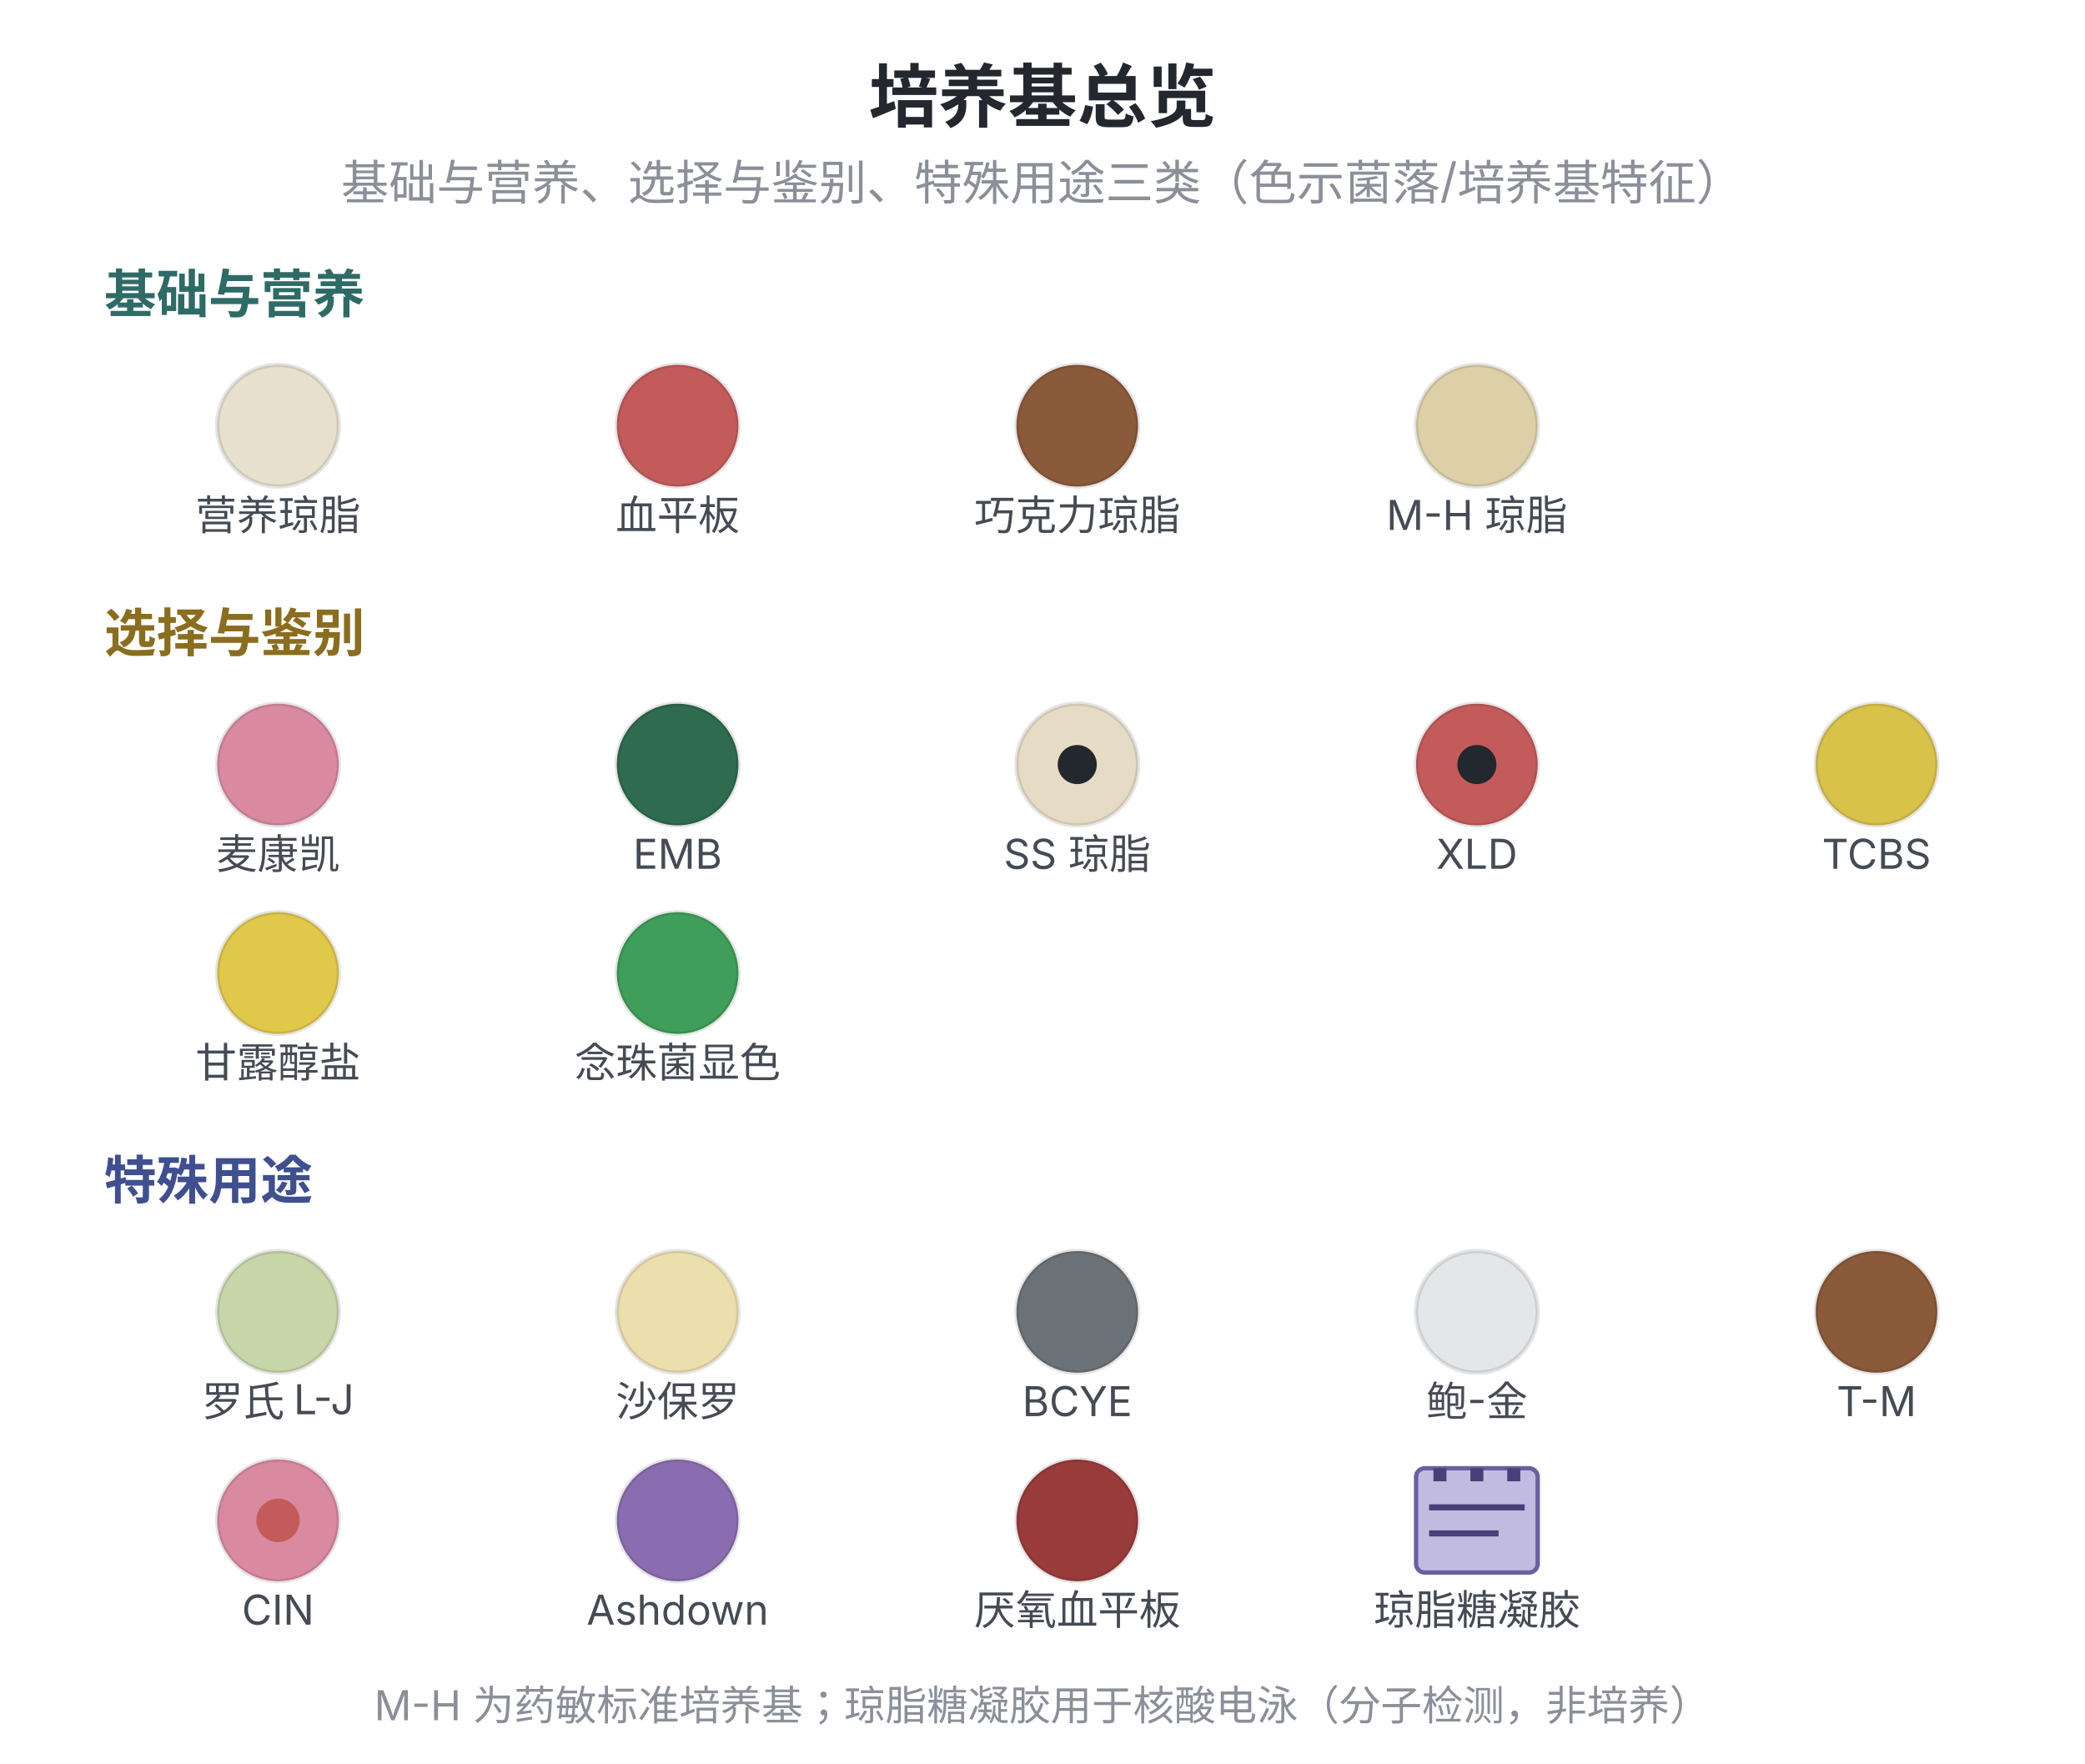
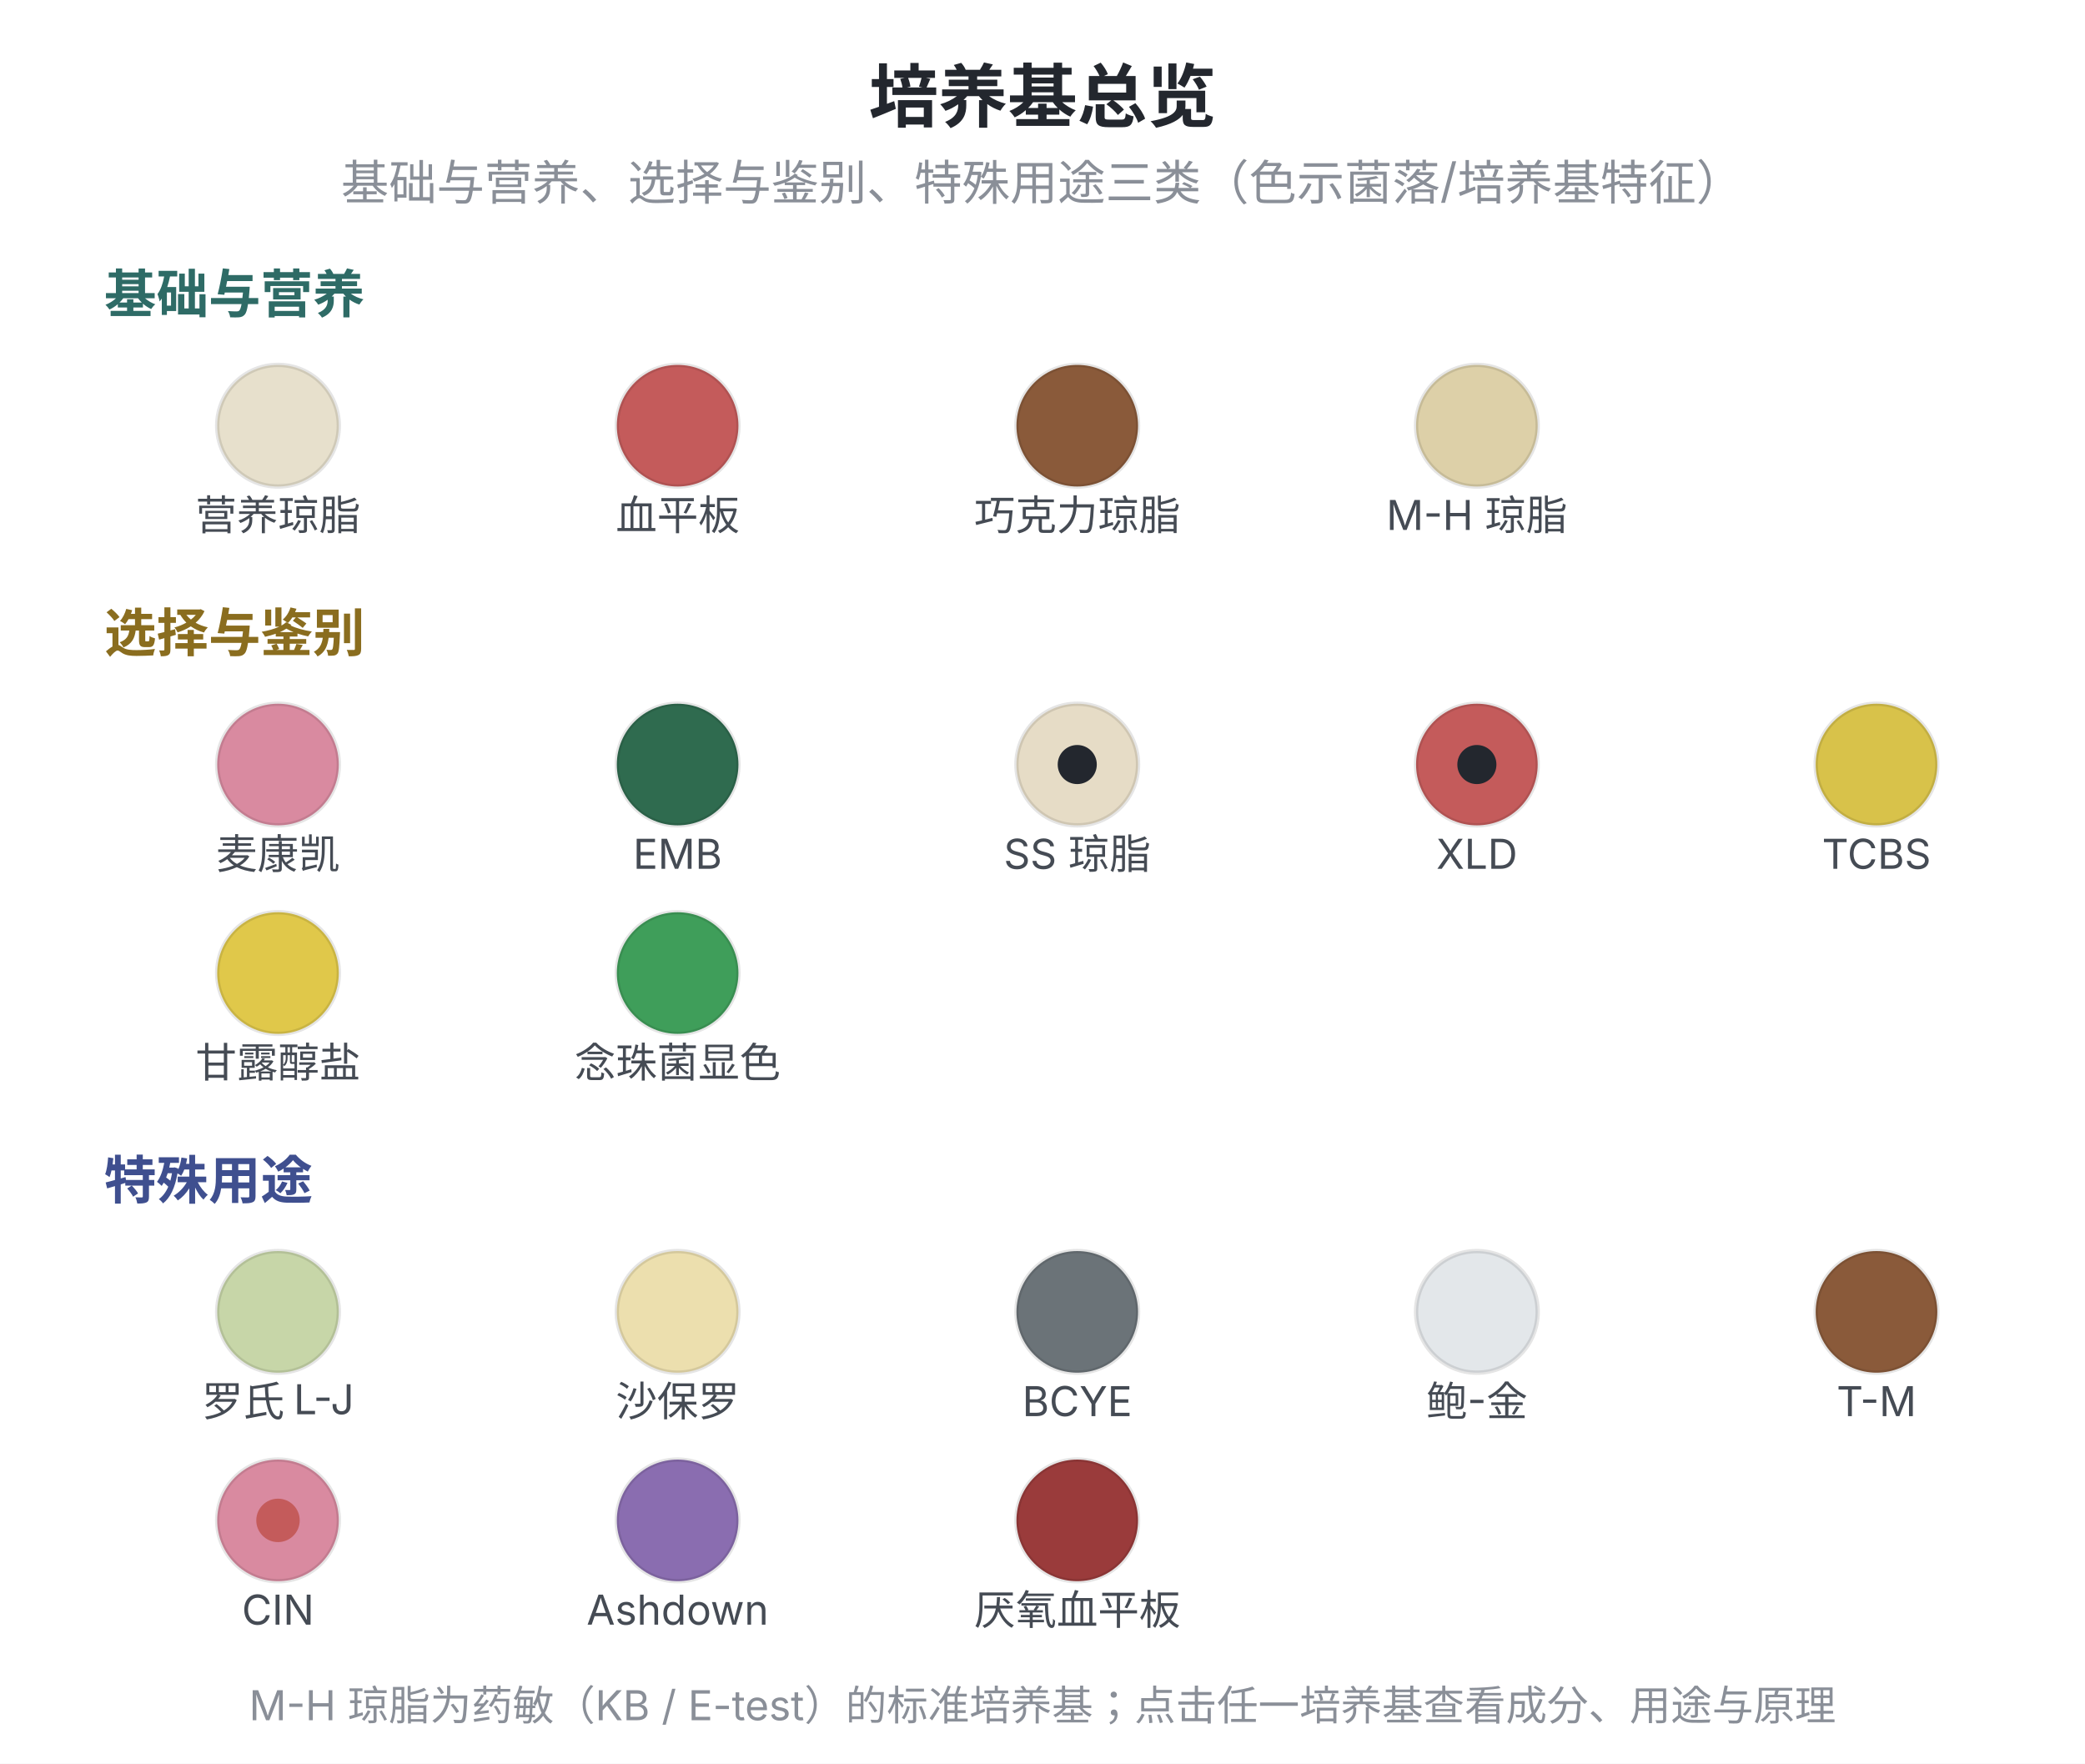
<svg xmlns="http://www.w3.org/2000/svg" viewBox="0 0 480 406" font-family="-apple-system,'PingFang SC','Microsoft YaHei',sans-serif">
  <rect width="480" height="406" fill="#ffffff" />
  <text x="240" y="28" text-anchor="middle" font-size="16" font-weight="700" fill="#23272e">培养基总览</text>
  <text x="240" y="46" text-anchor="middle" font-size="11" fill="#8a8f98">基础与营养、选择与鉴别、特殊用途三类（色示菌落/培养基特征）</text>
  <text x="24" y="72" font-size="12" font-weight="700" fill="#2e6b66">基础与营养</text>
  <g text-anchor="middle" font-size="9.5" fill="#454b54">
    <g>
      <circle cx="64" cy="98" r="14" fill="#e7e0cc" stroke="#0000001a" />
      <text x="64" y="122">营养琼脂</text>
    </g>
    <g>
      <circle cx="156" cy="98" r="14" fill="#c45b5b" stroke="#0000001a" />
      <text x="156" y="122">血平板</text>
    </g>
    <g>
      <circle cx="248" cy="98" r="14" fill="#8a5a3a" stroke="#0000001a" />
      <text x="248" y="122">巧克力琼脂</text>
    </g>
    <g>
      <circle cx="340" cy="98" r="14" fill="#ddd0a8" stroke="#0000001a" />
      <text x="340" y="122">M-H 琼脂</text>
    </g>
  </g>
  <text x="24" y="150" font-size="12" font-weight="700" fill="#8a6d1f">选择与鉴别</text>
  <g text-anchor="middle" font-size="9.5" fill="#454b54">
    <g>
      <circle cx="64" cy="176" r="14" fill="#d98aa0" stroke="#0000001a" />
      <text x="64" y="200">麦康凯</text>
    </g>
    <g>
      <circle cx="156" cy="176" r="14" fill="#2f6b4f" stroke="#0000001a" />
      <text x="156" y="200">EMB</text>
    </g>
    <g>
      <circle cx="248" cy="176" r="14" fill="#e6dcc6" stroke="#0000001a" />
      <circle cx="248" cy="176" r="4.5" fill="#23272e" />
      <text x="248" y="200">SS 琼脂</text>
    </g>
    <g>
      <circle cx="340" cy="176" r="14" fill="#c45b5b" stroke="#0000001a" />
      <circle cx="340" cy="176" r="4.5" fill="#23272e" />
      <text x="340" y="200">XLD</text>
    </g>
    <g>
      <circle cx="432" cy="176" r="14" fill="#d8c24a" stroke="#0000001a" />
      <text x="432" y="200">TCBS</text>
    </g>
    <g>
      <circle cx="64" cy="224" r="14" fill="#e0c84a" stroke="#0000001a" />
      <text x="64" y="248">甘露醇盐</text>
    </g>
    <g>
      <circle cx="156" cy="224" r="14" fill="#3f9e5a" stroke="#0000001a" />
      <text x="156" y="248">念珠菌显色</text>
    </g>
  </g>
  <text x="24" y="276" font-size="12" font-weight="700" fill="#3f4f8f">特殊用途</text>
  <g text-anchor="middle" font-size="9.5" fill="#454b54">
    <g>
      <circle cx="64" cy="302" r="14" fill="#c7d6a8" stroke="#0000001a" />
      <text x="64" y="326">罗氏 L-J</text>
    </g>
    <g>
      <circle cx="156" cy="302" r="14" fill="#ecdfae" stroke="#0000001a" />
      <text x="156" y="326">沙保罗</text>
    </g>
    <g>
      <circle cx="248" cy="302" r="14" fill="#6b7378" stroke="#0000001a" />
      <text x="248" y="326">BCYE</text>
    </g>
    <g>
      <circle cx="340" cy="302" r="14" fill="#e3e7ea" stroke="#0000001a" />
      <text x="340" y="326">鲍-金</text>
    </g>
    <g>
      <circle cx="432" cy="302" r="14" fill="#8a5a3a" stroke="#0000001a" />
      <text x="432" y="326">T-M</text>
    </g>
    <g>
      <circle cx="64" cy="350" r="14" fill="#d98aa0" stroke="#0000001a" />
      <circle cx="64" cy="350" r="5" fill="#c45b5b" />
      <text x="64" y="374">CIN</text>
    </g>
    <g>
      <circle cx="156" cy="350" r="14" fill="#8a6db0" stroke="#0000001a" />
      <text x="156" y="374">Ashdown</text>
    </g>
    <g>
      <circle cx="248" cy="350" r="14" fill="#9a3b3b" stroke="#0000001a" />
      <text x="248" y="374">厌氧血平板</text>
    </g>
-     <g>
-       <rect x="326" y="338" width="28" height="24" rx="2" fill="#c2bbe0" stroke="#6a5fa0" stroke-width="1" />
-       <g fill="#4a3f78">
-         <rect x="330" y="338" width="3" height="3" />
-         <rect x="338.5" y="338" width="3" height="3" />
-         <rect x="347" y="338" width="3" height="3" />
-       </g>
-       <g stroke="#4a3f78" stroke-width="1.4">
-         <line x1="329" y1="347" x2="351" y2="347" />
-         <line x1="329" y1="353" x2="345" y2="353" />
-       </g>
-       <text x="340" y="374">琼脂糖凝胶</text>
-     </g>
  </g>
-   <text x="240" y="396" text-anchor="middle" font-size="9.5" fill="#8a8f98">M-H 为药敏标准培养基；琼脂糖凝胶用于核酸电泳（分子检测，非培养）</text>
+   <text x="240" y="396" text-anchor="middle" font-size="9.5" fill="#8a8f98">M-H 琼脂为药敏（KB / E-test）的标准培养基；点击任一培养基查看成分、用途与原理</text>
</svg>
